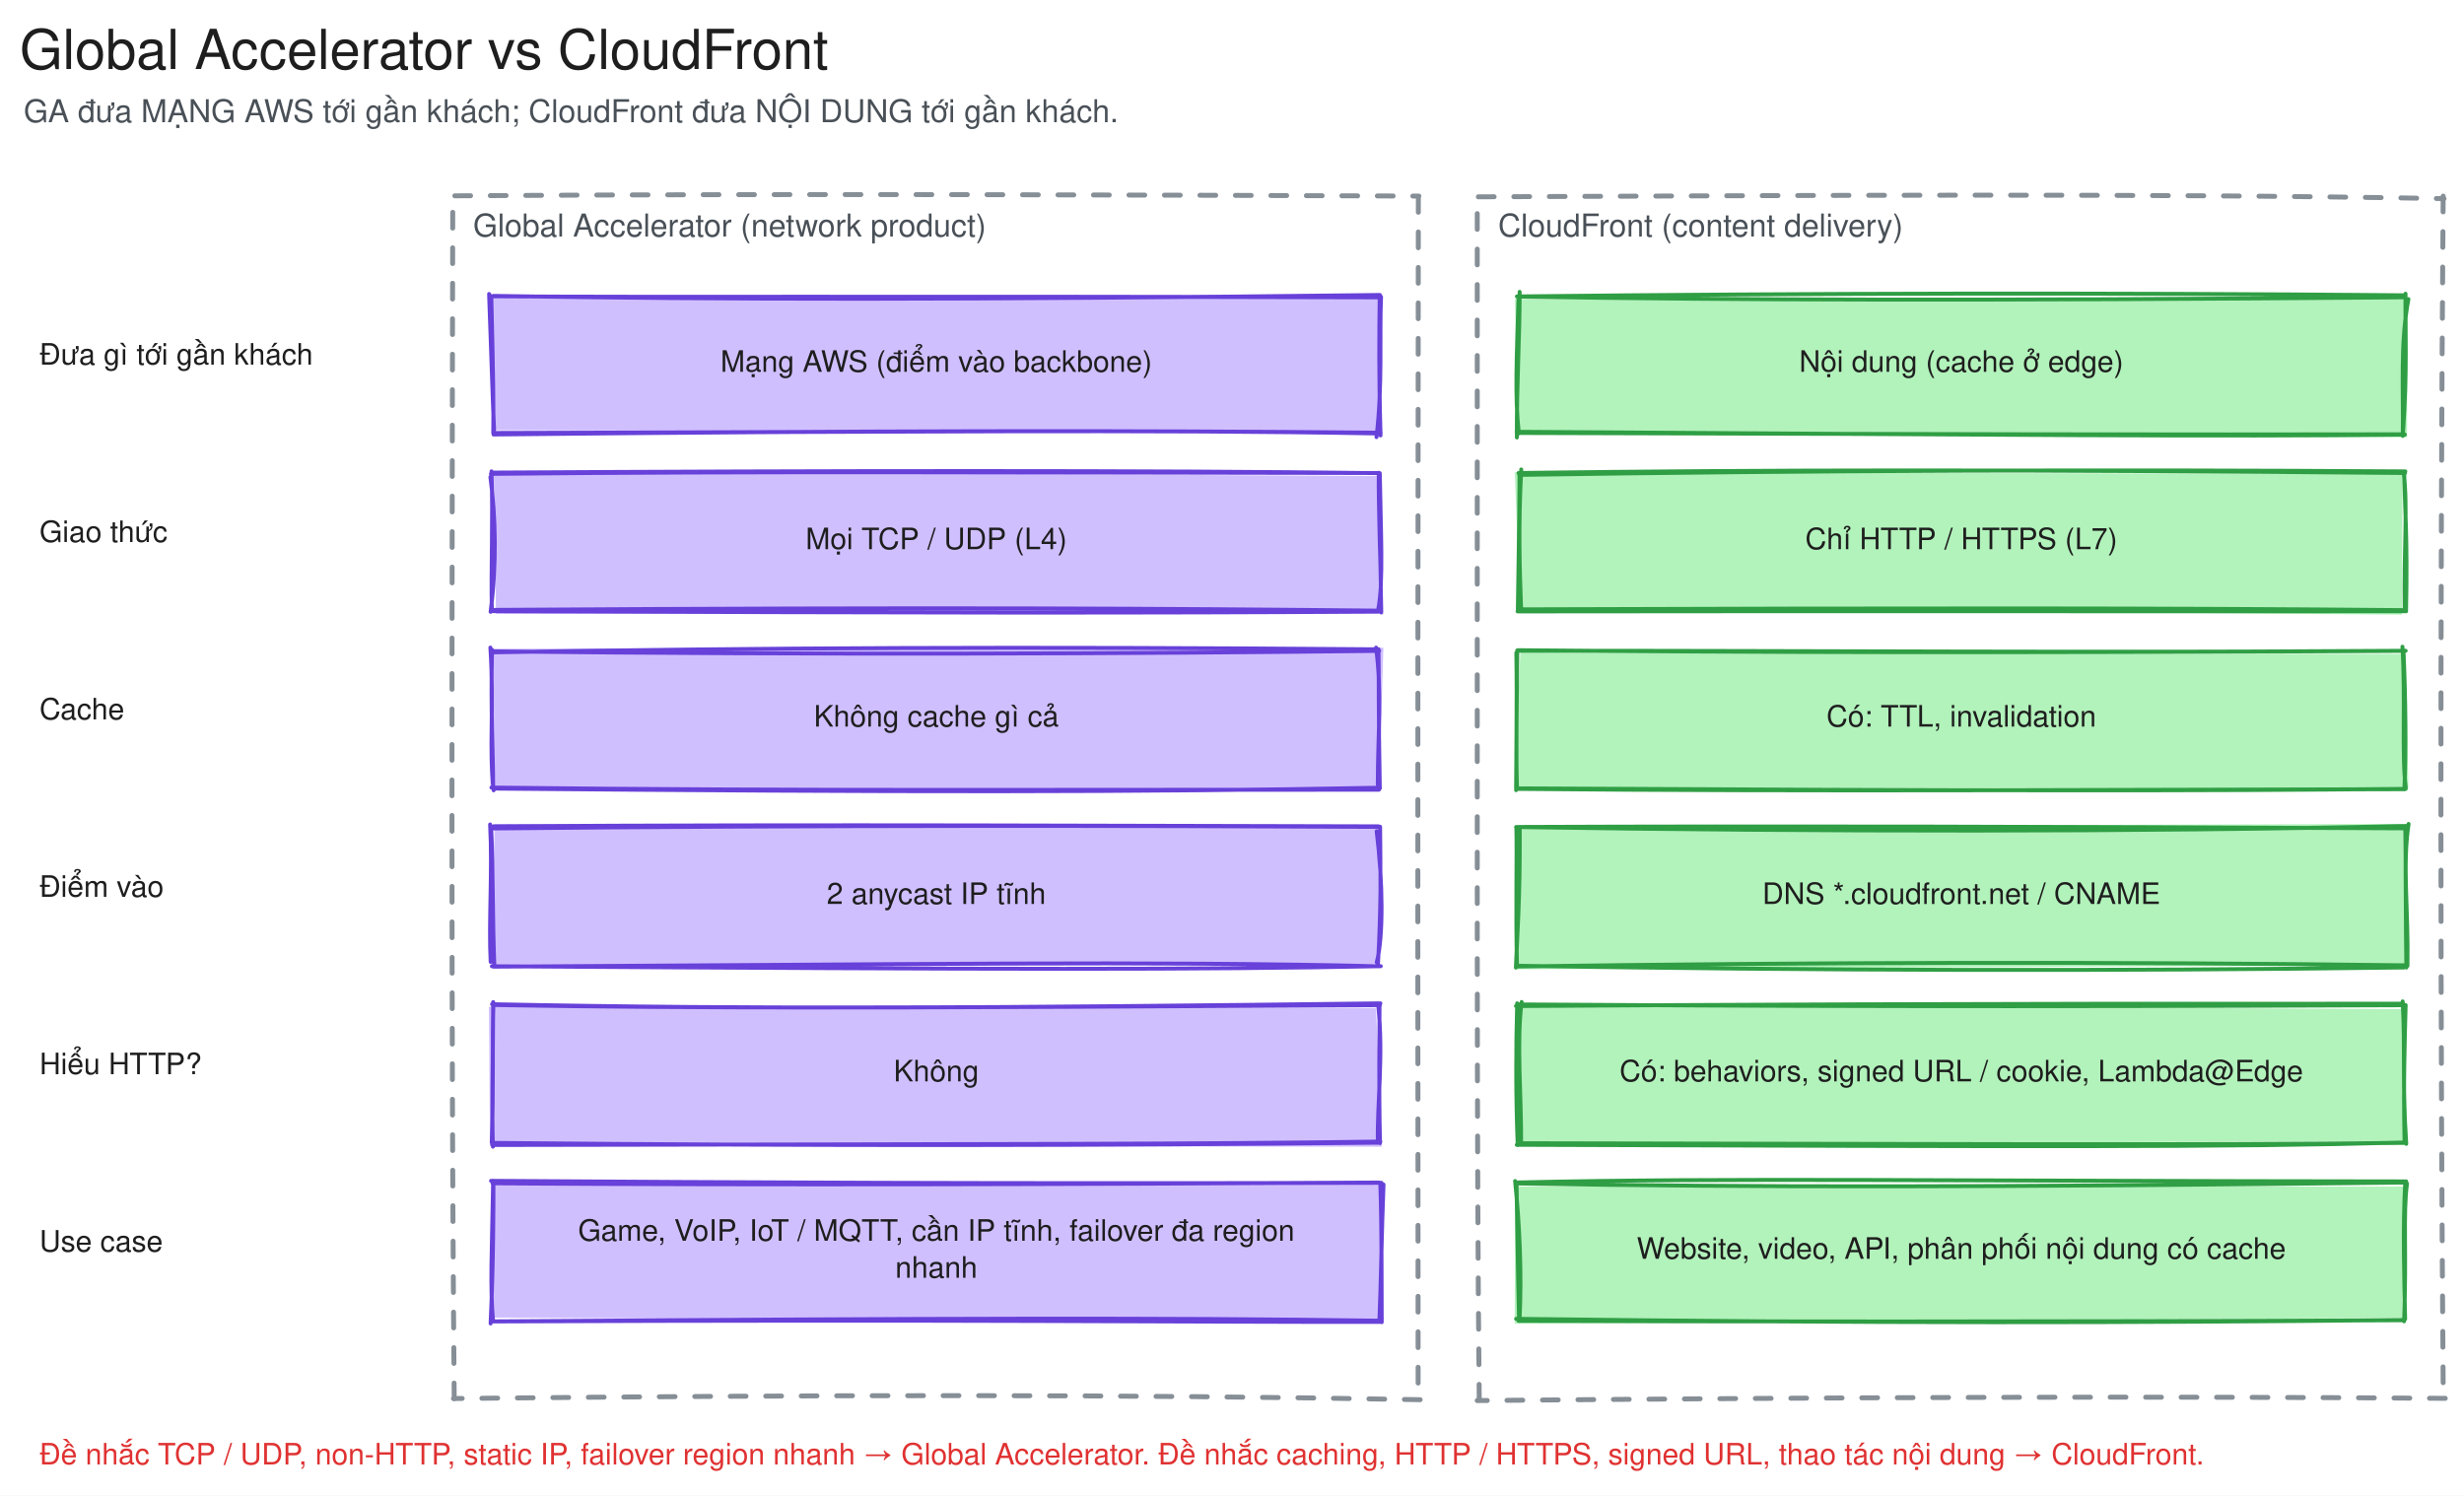
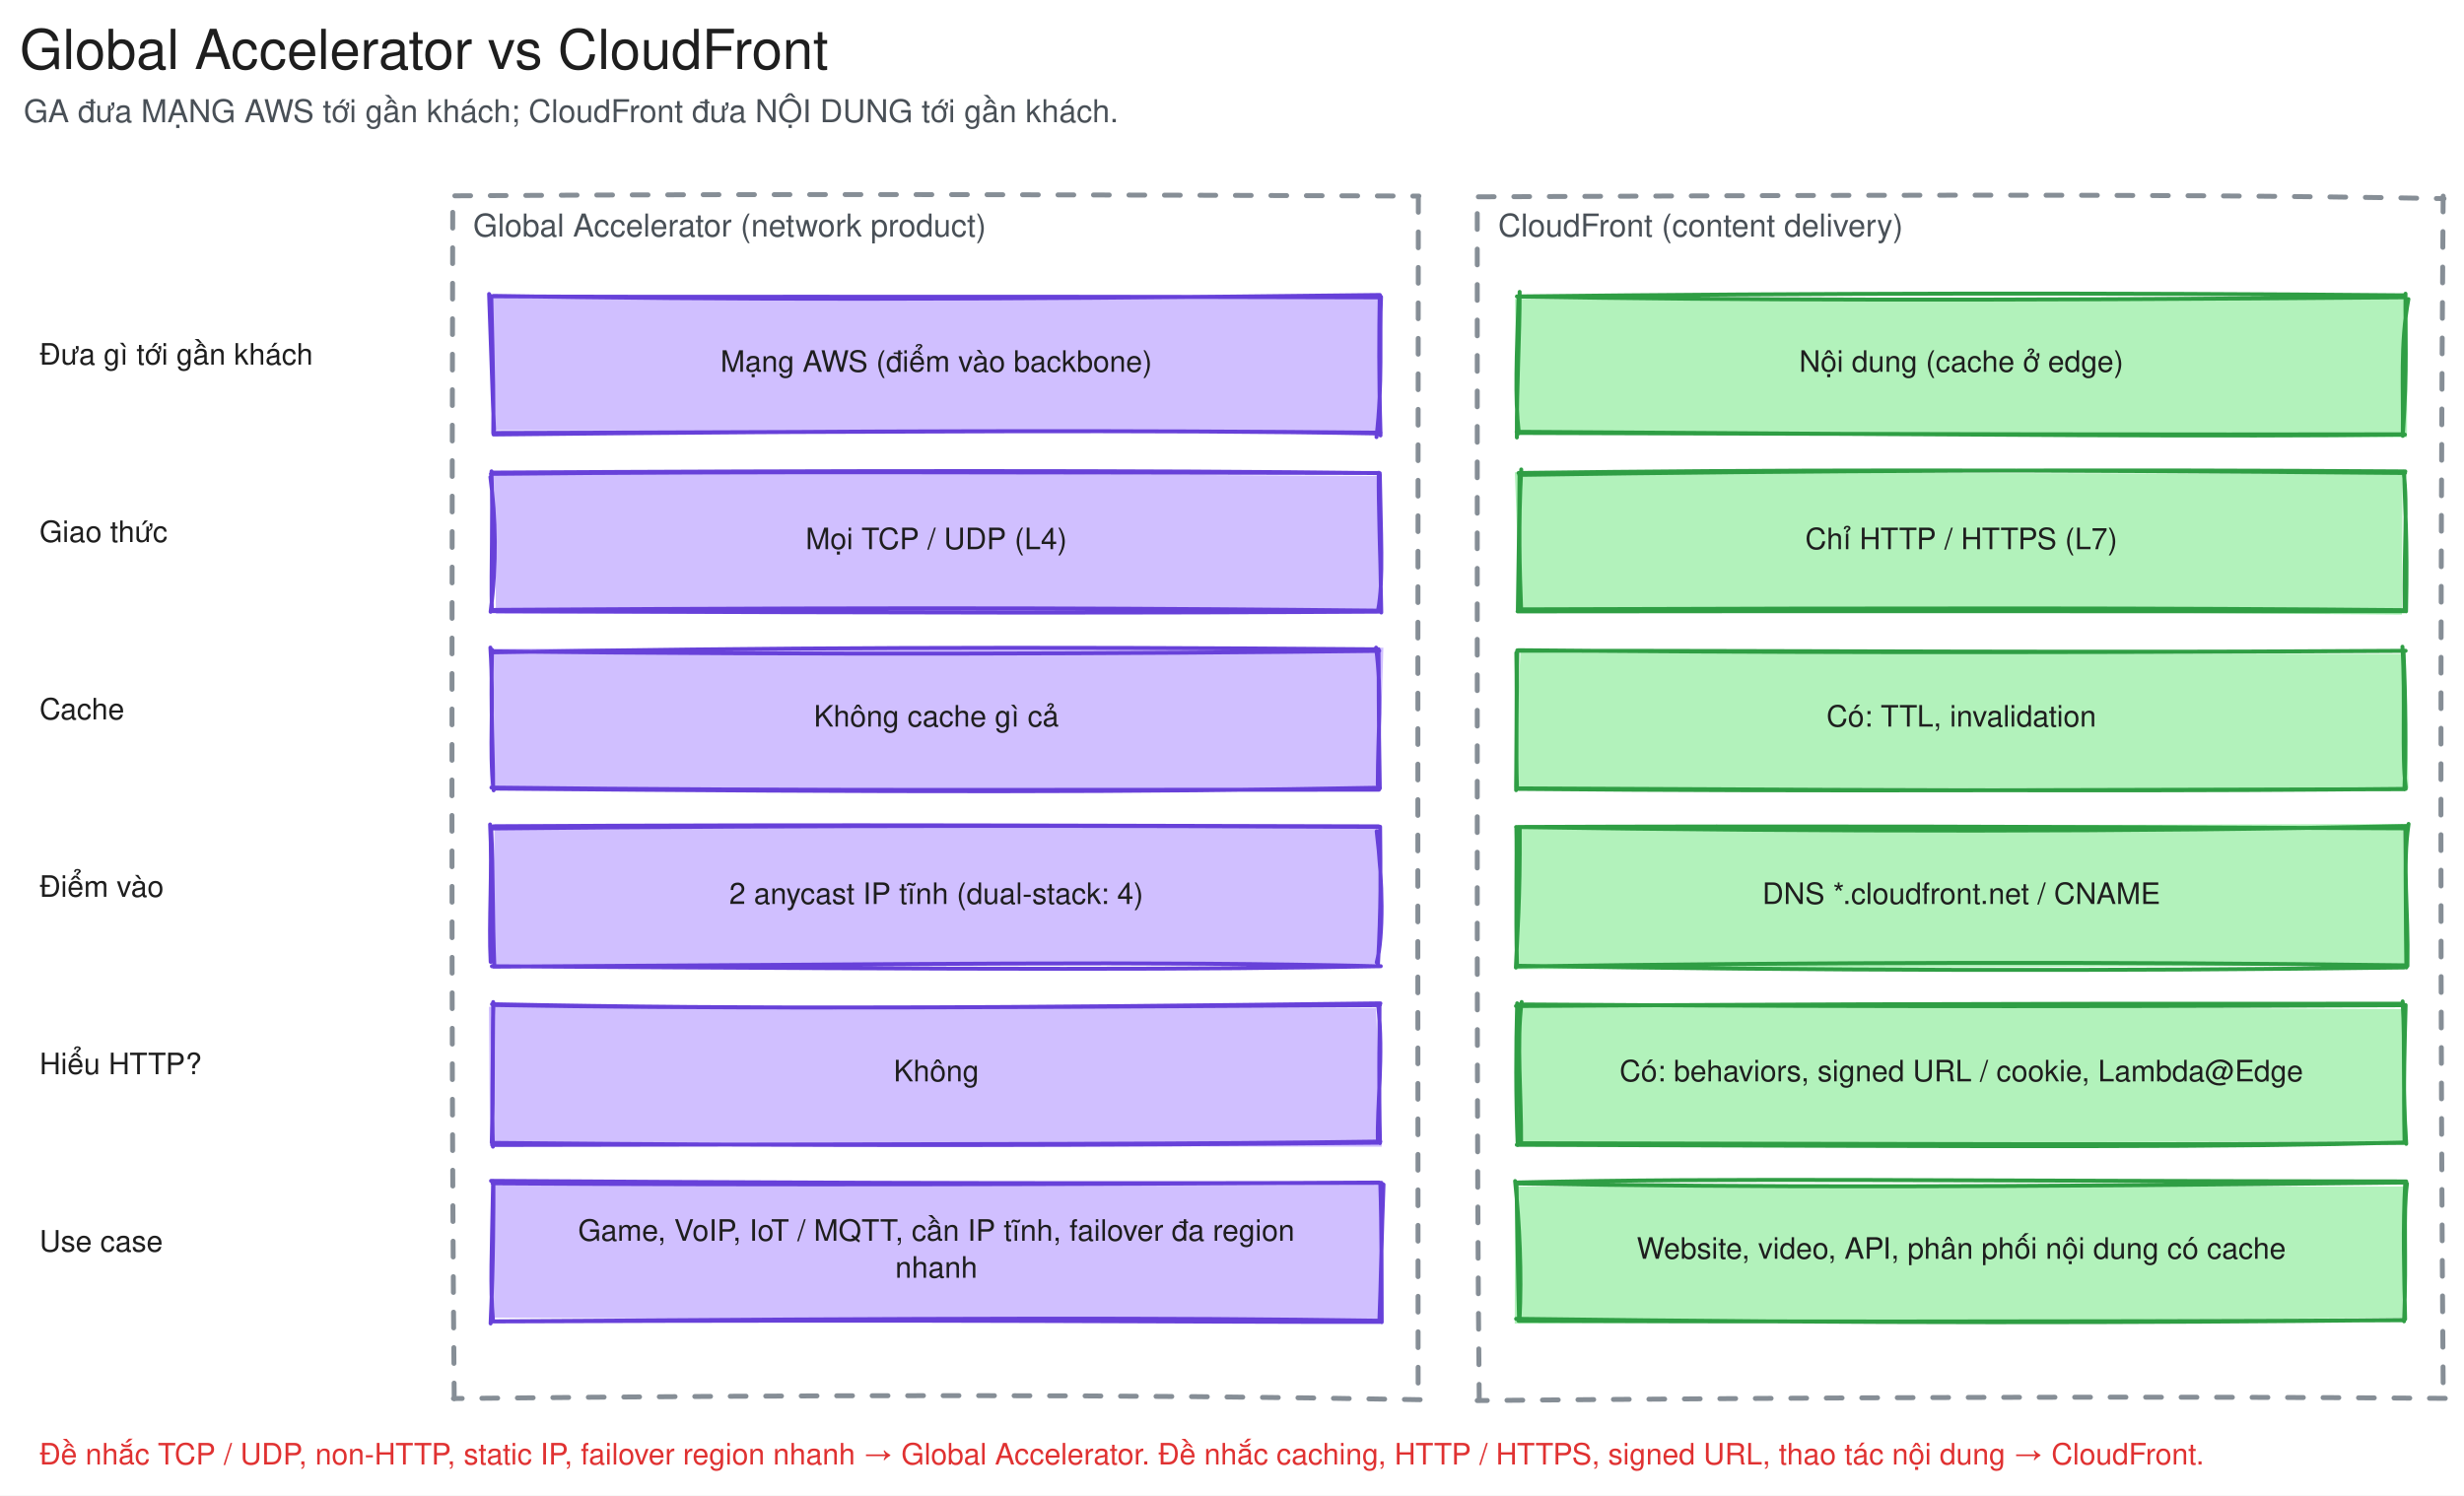
<svg xmlns="http://www.w3.org/2000/svg" version="1.1" viewBox="0 0 1250 758.75" width="1250" height="758.75">
  <defs>
    <style>
      @font-face {
        font-family: "Virgil";
        src: url("https://excalidraw.com/Virgil.woff2");
      }
      @font-face {
        font-family: "Cascadia";
        src: url("https://excalidraw.com/Cascadia.woff2");
      }
    </style>
  </defs>
  <rect x="0" y="0" width="1250" height="758.75" fill="#ffffff" />
  <g transform="translate(10 10) rotate(0 220.22 17.5)">
    <text x="0" y="25" font-family="Helvetica, Segoe UI Emoji" font-size="28px" fill="#1e1e1e" text-anchor="start" style="white-space: pre;" direction="ltr">Global Accelerator vs CloudFront</text>
  </g>
  <g transform="translate(12 48) rotate(0 273.84 10)">
    <text x="0" y="14" font-family="Helvetica, Segoe UI Emoji" font-size="16px" fill="#495057" text-anchor="start" style="white-space: pre;" direction="ltr">GA đưa MẠNG AWS tới gần khách; CloudFront đưa NỘI DUNG tới gần khách.</text>
  </g>
  <g stroke-linecap="round" transform="translate(230 100) rotate(0 245 305)">
    <path d="M0.73 -0.65 C180.37 -1.92, 360.52 -1.01, 489.81 -0.51 M489.54 -0.31 C489.47 132.44, 489.05 265.57, 489.43 610.67 M490.45 610.14 C339.55 607.35, 189.37 607.61, 0.03 609.55 M0.43 609.72 C-0.66 482.06, -1.1 352.56, -0.31 -0.45" stroke="#868e96" stroke-width="2.5" fill="none" stroke-dasharray="8 10" />
  </g>
  <g transform="translate(240 106) rotate(0 141.76 10)">
    <text x="0" y="14" font-family="Helvetica, Segoe UI Emoji" font-size="16px" fill="#495057" text-anchor="start" style="white-space: pre;" direction="ltr">Global Accelerator (network product)</text>
  </g>
  <g stroke-linecap="round" transform="translate(750 100) rotate(0 245 305)">
    <path d="M-0.02 -0.14 C166.75 -0.78, 331.85 -2.05, 489.86 0.77 M489.43 -0.5 C487.79 215.69, 488.04 431.76, 489.49 610.51 M490.49 609.46 C338.67 608.28, 188.65 608.92, -0.61 610.58 M0.43 610.37 C-1 471.59, -0.48 333.31, -0.58 0.03" stroke="#868e96" stroke-width="2.5" fill="none" stroke-dasharray="8 10" />
  </g>
  <g transform="translate(760 106) rotate(0 111.52 10)">
    <text x="0" y="14" font-family="Helvetica, Segoe UI Emoji" font-size="16px" fill="#495057" text-anchor="start" style="white-space: pre;" direction="ltr">CloudFront (content delivery)</text>
  </g>
  <g stroke-linecap="round" transform="translate(250 150) rotate(0 225 35)">
    <path d="M-0.03 0.23 L450.65 -0.53 L451.07 69.58 L0.51 68.26" stroke="none" stroke-width="0" fill="#d0bfff" />
    <path d="M-0.68 0.32 C92.76 0.92, 185.36 0.15, 450.29 0.87 M0.3 0.12 C117.61 2.05, 234.06 2.21, 450.02 -0.34 M450.61 0.57 C449.73 20.62, 451.44 45.34, 448.3 71.76 M449.94 0.23 C449.69 19.4, 449.43 38.38, 450.34 70.92 M449.97 69.94 C331.66 67.79, 212.03 69.19, 0.65 69.66 M450.41 69.53 C319.74 68.33, 189.63 68.45, 0.38 70.44 M0.65 68.06 C-0.11 52.34, -0.57 34.01, -1.88 -0.84 M0.24 69.79 C0.44 55.86, 0.24 41.72, -0.77 0.2" stroke="#6741d9" stroke-width="2" fill="none" />
  </g>
  <g transform="translate(367.525 175.625) rotate(0 107.475 9.375)">
    <text x="107.475" y="13" font-family="Helvetica, Segoe UI Emoji" font-size="15px" fill="#1e1e1e" text-anchor="middle" style="white-space: pre;" direction="ltr">Mạng AWS (điểm vào backbone)</text>
  </g>
  <g stroke-linecap="round" transform="translate(770 150) rotate(0 225 35)">
    <path d="M-1.4 1.72 L451.42 1.7 L451.08 71.85 L-0.21 70.1" stroke="none" stroke-width="0" fill="#b2f2bb" />
    <path d="M0.52 0.5 C113.54 2.26, 226.15 2.64, 449.86 0.86 M-0.46 0.4 C148.3 -1.28, 297.5 -1.52, 449.83 -0.18 M451.8 1.74 C447.57 24.64, 449.32 46.68, 448.94 71.16 M450.33 -0.99 C450.13 17.9, 451.24 37.62, 449.08 69.07 M450.02 70.5 C353.13 71.57, 254.48 70.67, -0.59 69.07 M449.65 70.33 C333.44 70.57, 217.55 70.33, -0.45 69.66 M-0.48 71.96 C-0.64 44.79, 0.93 21.79, 0.92 -1.91 M0.51 69.9 C-1.61 50.85, -0.5 31.03, 0.38 0.64" stroke="#2f9e44" stroke-width="2" fill="none" />
  </g>
  <g transform="translate(915.425 175.625) rotate(0 79.575 9.375)">
    <text x="79.575" y="13" font-family="Helvetica, Segoe UI Emoji" font-size="15px" fill="#1e1e1e" text-anchor="middle" style="white-space: pre;" direction="ltr">Nội dung (cache ở edge)</text>
  </g>
  <g stroke-linecap="round" transform="translate(250 240) rotate(0 225 35)">
    <path d="M0.44 -0.93 L448.94 1.51 L449.48 71.15 L1.62 71.52" stroke="none" stroke-width="0" fill="#d0bfff" />
    <path d="M-0.96 0.42 C130.84 -0.96, 263.68 -0.24, 449.28 -0.02 M0.17 -0.23 C167.06 -1.18, 333.77 -1.42, 449.95 0.05 M449.99 0.64 C450.37 28.11, 451.93 55.69, 449.13 69.41 M449.45 -0.13 C449.3 16.37, 450.12 34.44, 450.72 70.76 M449.59 69.81 C339.84 68.73, 231.77 67.98, 0.87 69.43 M449.86 70.31 C331.55 71.03, 212.06 70.96, -0.29 70.06 M-1.11 70.41 C1.98 45.99, 1.5 22.61, -1.22 1.99 M-0.49 70.04 C-0.97 47.32, 0.18 23.16, -0.65 -0.87" stroke="#6741d9" stroke-width="2" fill="none" />
  </g>
  <g transform="translate(407.125 265.625) rotate(0 67.875 9.375)">
    <text x="67.875" y="13" font-family="Helvetica, Segoe UI Emoji" font-size="15px" fill="#1e1e1e" text-anchor="middle" style="white-space: pre;" direction="ltr">Mọi TCP / UDP (L4)</text>
  </g>
  <g stroke-linecap="round" transform="translate(770 240) rotate(0 225 35)">
    <path d="M-1.52 -0.38 L448.86 0.41 L448.48 71.85 L1.04 68.4" stroke="none" stroke-width="0" fill="#b2f2bb" />
    <path d="M0.73 0.94 C148.67 -1.34, 296.86 -1.83, 450.23 -0.83 M0.36 -0.03 C126.6 -1.68, 252.5 -1.81, 450.09 -0.02 M449.36 -0.87 C451.54 17.49, 449.49 36.69, 449.89 69.43 M449.66 -0.57 C449.91 16.59, 451.4 31.78, 450.6 70.17 M450.61 69.57 C326.48 68.43, 203.34 68.5, 0.84 69.15 M449.74 70.1 C325.34 70.26, 200.26 69.93, -0.12 70.2 M1.67 69.19 C0.89 48.3, 0.19 27.05, 1.73 -1.82 M0.02 69.28 C0.22 49.59, 0.78 29.22, 0.87 0.38" stroke="#2f9e44" stroke-width="2" fill="none" />
  </g>
  <g transform="translate(914.3 265.625) rotate(0 80.7 9.375)">
    <text x="80.7" y="13" font-family="Helvetica, Segoe UI Emoji" font-size="15px" fill="#1e1e1e" text-anchor="middle" style="white-space: pre;" direction="ltr">Chỉ HTTP / HTTPS (L7)</text>
  </g>
  <g stroke-linecap="round" transform="translate(250 330) rotate(0 225 35)">
    <path d="M-0.84 -0.89 L451.79 -1.41 L449.71 70.32 L-1.25 69.97" stroke="none" stroke-width="0" fill="#d0bfff" />
    <path d="M0.53 0.96 C134.2 -1.38, 267.72 -2, 449.2 -0.57 M-0.16 0.47 C161.52 2.3, 322.85 1.72, 449.67 0.23 M448.09 -1.43 C451.14 21.66, 449.01 41.42, 448.96 68.09 M449.3 -0.65 C449.58 14.6, 449.22 29.4, 449.98 70.04 M449.54 70.67 C304.33 70.57, 158.67 71.44, -0.69 69.58 M450.04 69.65 C327.59 71.97, 205.71 71.94, 0.26 70.09 M0.42 70.98 C-2.04 49.53, 0.74 29.6, -1.22 -1.45 M0.16 69.04 C0.2 51.11, -1.17 32.25, -0.39 -0.35" stroke="#6741d9" stroke-width="2" fill="none" />
  </g>
  <g transform="translate(413.95 355.625) rotate(0 61.05 9.375)">
    <text x="61.05" y="13" font-family="Helvetica, Segoe UI Emoji" font-size="15px" fill="#1e1e1e" text-anchor="middle" style="white-space: pre;" direction="ltr">Không cache gì cả</text>
  </g>
  <g stroke-linecap="round" transform="translate(770 330) rotate(0 225 35)">
    <path d="M1.29 1.03 L450.25 1.79 L451.82 70.1 L-1.82 69.66" stroke="none" stroke-width="0" fill="#b2f2bb" />
    <path d="M0.9 0.17 C147.6 0.1, 294.95 1.26, 449.46 0.22 M0.32 -0.11 C118.07 0.93, 236.16 1.35, 450.4 0.18 M448.77 -1.89 C450.39 24.74, 448.34 53.5, 450.44 69.43 M449.28 -0.04 C450.43 25.21, 450.6 50.55, 449.78 70.47 M449.24 70.4 C299.44 70.67, 150.04 71.69, 0.41 70.25 M450.43 70.24 C346.39 71.3, 242.34 71.24, -0.13 69.98 M-0.43 69.54 C-1.08 50.31, -0.27 30.75, -0.75 1.2 M-0.86 70.9 C-0.7 46.05, -0.58 20.97, -0.27 -0.05" stroke="#2f9e44" stroke-width="2" fill="none" />
  </g>
  <g transform="translate(922.325 355.625) rotate(0 72.675 9.375)">
    <text x="72.675" y="13" font-family="Helvetica, Segoe UI Emoji" font-size="15px" fill="#1e1e1e" text-anchor="middle" style="white-space: pre;" direction="ltr">Có: TTL, invalidation</text>
  </g>
  <g stroke-linecap="round" transform="translate(250 420) rotate(0 225 35)">
    <path d="M0.92 -1.95 L449.22 -0.27 L449.42 69.1 L-0.68 70.49" stroke="none" stroke-width="0" fill="#d0bfff" />
    <path d="M0.24 -0.75 C166.67 -1.86, 334.05 -0.93, 449.34 -0.76 M-0.31 0.32 C163.33 -1.38, 326.5 -1.11, 449.99 -0.47 M448.4 1.75 C451.53 27.47, 451.84 55, 448.43 68.27 M450.13 -0.56 C450.32 21.23, 450.69 41.02, 449.03 69.45 M449.77 70.23 C331.25 67.47, 214.09 69.29, 0.34 70.44 M450.48 70.2 C357.23 72, 264.89 71.91, -0.47 70.23 M-1.08 68.04 C-2.16 47.8, -0.08 21.97, -1.37 -1.71 M0.79 70.33 C-0.2 45.1, 0.19 21.59, -0.81 0.18" stroke="#6741d9" stroke-width="2" fill="none" />
  </g>
  <g transform="translate(414.85 445.625) rotate(0 60.15 9.375)">
-     <text x="60.15" y="13" font-family="Helvetica, Segoe UI Emoji" font-size="15px" fill="#1e1e1e" text-anchor="middle" style="white-space: pre;" direction="ltr">2 anycast IP tĩnh</text>
+     <text x="60.15" y="13" font-family="Helvetica, Segoe UI Emoji" font-size="15px" fill="#1e1e1e" text-anchor="middle" style="white-space: pre;" direction="ltr">2 anycast IP tĩnh (dual-stack: 4)</text>
  </g>
  <g stroke-linecap="round" transform="translate(770 420) rotate(0 225 35)">
    <path d="M0.22 -0.55 L448.9 -2 L450.61 69.67 L-0.9 71.76" stroke="none" stroke-width="0" fill="#b2f2bb" />
    <path d="M-0.88 -0.4 C155.75 2.02, 312.72 2.16, 450.82 -0.94 M0.14 -0.44 C133.11 -0.97, 265.98 -0.65, 450.22 0.26 M451.88 -1.98 C448.67 19.86, 451.82 40.28, 451.31 70.08 M450.16 -0.26 C450.53 23.22, 450.41 49.14, 450.76 70.86 M449.65 70.85 C299.05 72.83, 148.6 72.4, 0.81 70 M450.18 69.76 C301.14 67.86, 151.84 68.17, -0.39 70.35 M-0.98 70.9 C-0.36 53.91, 1.16 37.64, 0.97 -0.03 M-0.43 69.45 C-1.13 42.21, -0.36 14.45, -0.74 -0.43" stroke="#2f9e44" stroke-width="2" fill="none" />
  </g>
  <g transform="translate(886.325 445.625) rotate(0 108.675 9.375)">
    <text x="108.675" y="13" font-family="Helvetica, Segoe UI Emoji" font-size="15px" fill="#1e1e1e" text-anchor="middle" style="white-space: pre;" direction="ltr">DNS *.cloudfront.net / CNAME</text>
  </g>
  <g stroke-linecap="round" transform="translate(250 510) rotate(0 225 35)">
    <path d="M-1.99 0.79 L448.06 1.36 L450.95 71.8 L-1.38 71.2" stroke="none" stroke-width="0" fill="#d0bfff" />
    <path d="M-0.39 -0.52 C132.43 2.25, 263.53 1.3, 450.28 -0.95 M0.48 -0.1 C104.44 1.7, 209.34 1.42, 450.07 -0.04 M449.16 -0.12 C451.96 25.94, 448.5 50.58, 449.02 69.52 M449.83 0.92 C449.89 20.14, 449.39 39.28, 450.08 69.96 M450.26 69.17 C359.26 70.47, 268.6 70.44, -0.29 70.91 M450.08 69.74 C310.44 71.15, 170.85 71.5, -0.09 69.85 M0.07 71.77 C-0.55 52.74, 0.05 35.44, 0.2 -1.6 M-0.54 69.68 C0.47 43.46, -0.31 15.05, 0.28 0.66" stroke="#6741d9" stroke-width="2" fill="none" />
  </g>
  <g transform="translate(454.3 535.625) rotate(0 20.7 9.375)">
    <text x="20.7" y="13" font-family="Helvetica, Segoe UI Emoji" font-size="15px" fill="#1e1e1e" text-anchor="middle" style="white-space: pre;" direction="ltr">Không</text>
  </g>
  <g stroke-linecap="round" transform="translate(770 510) rotate(0 225 35)">
    <path d="M0.61 -0.38 L448.59 1.97 L451.55 68.98 L1.8 70.41" stroke="none" stroke-width="0" fill="#b2f2bb" />
    <path d="M-0.94 0.42 C103.59 -0.21, 208.75 -0.89, 449.17 -0.76 M-0.12 -0.4 C122.66 0.43, 245.11 0.9, 449.6 0 M448.88 -1.95 C450.26 21.56, 448.65 42.33, 450.69 70.34 M450.39 -0.08 C449.93 18.75, 449.21 37.51, 449.86 69.83 M450.6 69.63 C356.86 72.17, 263.78 71.69, -0.53 70.82 M450.48 69.84 C338.06 71.04, 226.06 70.38, 0.38 70.02 M1.66 70.23 C1.82 46.11, -0.76 18.51, 1.95 -1.65 M-0.05 70.98 C-1.05 45.93, -0.96 21.86, -0.33 -0.97" stroke="#2f9e44" stroke-width="2" fill="none" />
  </g>
  <g transform="translate(820.025 535.625) rotate(0 174.975 9.375)">
    <text x="174.975" y="13" font-family="Helvetica, Segoe UI Emoji" font-size="15px" fill="#1e1e1e" text-anchor="middle" style="white-space: pre;" direction="ltr">Có: behaviors, signed URL / cookie, Lambda@Edge</text>
  </g>
  <g stroke-linecap="round" transform="translate(250 600) rotate(0 225 35)">
    <path d="M-0.06 1.49 L450.02 0.98 L451.65 71.07 L-0.33 68.5" stroke="none" stroke-width="0" fill="#d0bfff" />
    <path d="M-0.9 -0.89 C124.35 -0.09, 249.81 0.63, 450.83 0.11 M-0.12 0.39 C144.45 1.3, 288.84 0.88, 449.64 -0.04 M451.86 0.96 C450.9 24.95, 450.56 51.92, 449.78 70.08 M450.24 0.56 C450.99 23.3, 450.85 47.86, 450.95 70.81 M450.13 70.68 C345.91 70.78, 242.42 69.4, -0.27 70.44 M449.63 70.06 C340.08 68.47, 229.31 68.82, 0.31 70.4 M-1.11 71.47 C0.3 41.06, 0.35 12.33, 0.32 -0.92 M0.09 69.85 C-1.4 52.51, -0.49 36.48, 0.18 -0.53" stroke="#6741d9" stroke-width="2" fill="none" />
  </g>
  <g transform="translate(282.7 616.25) rotate(0 192.3 18.75)">
    <text x="192.3" y="13.25" font-family="Helvetica, Segoe UI Emoji" font-size="15px" fill="#1e1e1e" text-anchor="middle" style="white-space: pre;" direction="ltr">Game, VoIP, IoT / MQTT, cần IP tĩnh, failover đa region</text>
    <text x="192.3" y="32" font-family="Helvetica, Segoe UI Emoji" font-size="15px" fill="#1e1e1e" text-anchor="middle" style="white-space: pre;" direction="ltr">nhanh</text>
  </g>
  <g stroke-linecap="round" transform="translate(770 600) rotate(0 225 35)">
    <path d="M-1.38 1.96 L450.36 1.99 L448.62 68.6 L-1.56 71.57" stroke="none" stroke-width="0" fill="#b2f2bb" />
    <path d="M-0.1 -0.07 C107.22 -2.54, 214.52 -0.77, 450.68 -0.61 M0.29 0.45 C120.62 2.51, 240.62 2.37, 450.18 -0.03 M451.07 0.51 C449.01 16.38, 450.98 35.74, 449.58 70.38 M450.2 -0.33 C448.94 23.28, 449.62 44.71, 450.13 69.28 M449.13 69.7 C313.89 71.17, 178.22 71.43, -0.87 69.11 M449.54 69.82 C271.02 70.72, 91.84 70.54, 0.31 70.12 M0.85 70.16 C2.07 45.87, 0.82 20.81, -1.38 -0.8 M0.62 69.28 C0.07 47.93, -0.2 24.17, -0.67 0.07" stroke="#2f9e44" stroke-width="2" fill="none" />
  </g>
  <g transform="translate(828.95 625.625) rotate(0 166.05 9.375)">
    <text x="166.05" y="13" font-family="Helvetica, Segoe UI Emoji" font-size="15px" fill="#1e1e1e" text-anchor="middle" style="white-space: pre;" direction="ltr">Website, video, API, phân phối nội dung có cache</text>
  </g>
  <g transform="translate(20 172) rotate(0 69.375 9.375)">
    <text x="0" y="13" font-family="Helvetica, Segoe UI Emoji" font-size="15px" fill="#1e1e1e" text-anchor="start" style="white-space: pre;" direction="ltr">Đưa gì tới gần khách</text>
  </g>
  <g transform="translate(20 262) rotate(0 33 9.375)">
    <text x="0" y="13" font-family="Helvetica, Segoe UI Emoji" font-size="15px" fill="#1e1e1e" text-anchor="start" style="white-space: pre;" direction="ltr">Giao thức</text>
  </g>
  <g transform="translate(20 352) rotate(0 20.7 9.375)">
    <text x="0" y="13" font-family="Helvetica, Segoe UI Emoji" font-size="15px" fill="#1e1e1e" text-anchor="start" style="white-space: pre;" direction="ltr">Cache</text>
  </g>
  <g transform="translate(20 442) rotate(0 31.425 9.375)">
    <text x="0" y="13" font-family="Helvetica, Segoe UI Emoji" font-size="15px" fill="#1e1e1e" text-anchor="start" style="white-space: pre;" direction="ltr">Điểm vào</text>
  </g>
  <g transform="translate(20 532) rotate(0 40.275 9.375)">
    <text x="0" y="13" font-family="Helvetica, Segoe UI Emoji" font-size="15px" fill="#1e1e1e" text-anchor="start" style="white-space: pre;" direction="ltr">Hiểu HTTP?</text>
  </g>
  <g transform="translate(20 622) rotate(0 30.75 9.375)">
    <text x="0" y="13" font-family="Helvetica, Segoe UI Emoji" font-size="15px" fill="#1e1e1e" text-anchor="start" style="white-space: pre;" direction="ltr">Use case</text>
  </g>
  <g transform="translate(20 730) rotate(0 566.85 9.375)">
    <text x="0" y="13" font-family="Helvetica, Segoe UI Emoji" font-size="15px" fill="#e03131" text-anchor="start" style="white-space: pre;" direction="ltr">Đề nhắc TCP / UDP, non-HTTP, static IP, failover region nhanh → Global Accelerator. Đề nhắc caching, HTTP / HTTPS, signed URL, thao tác nội dung → CloudFront.</text>
  </g>
</svg>
